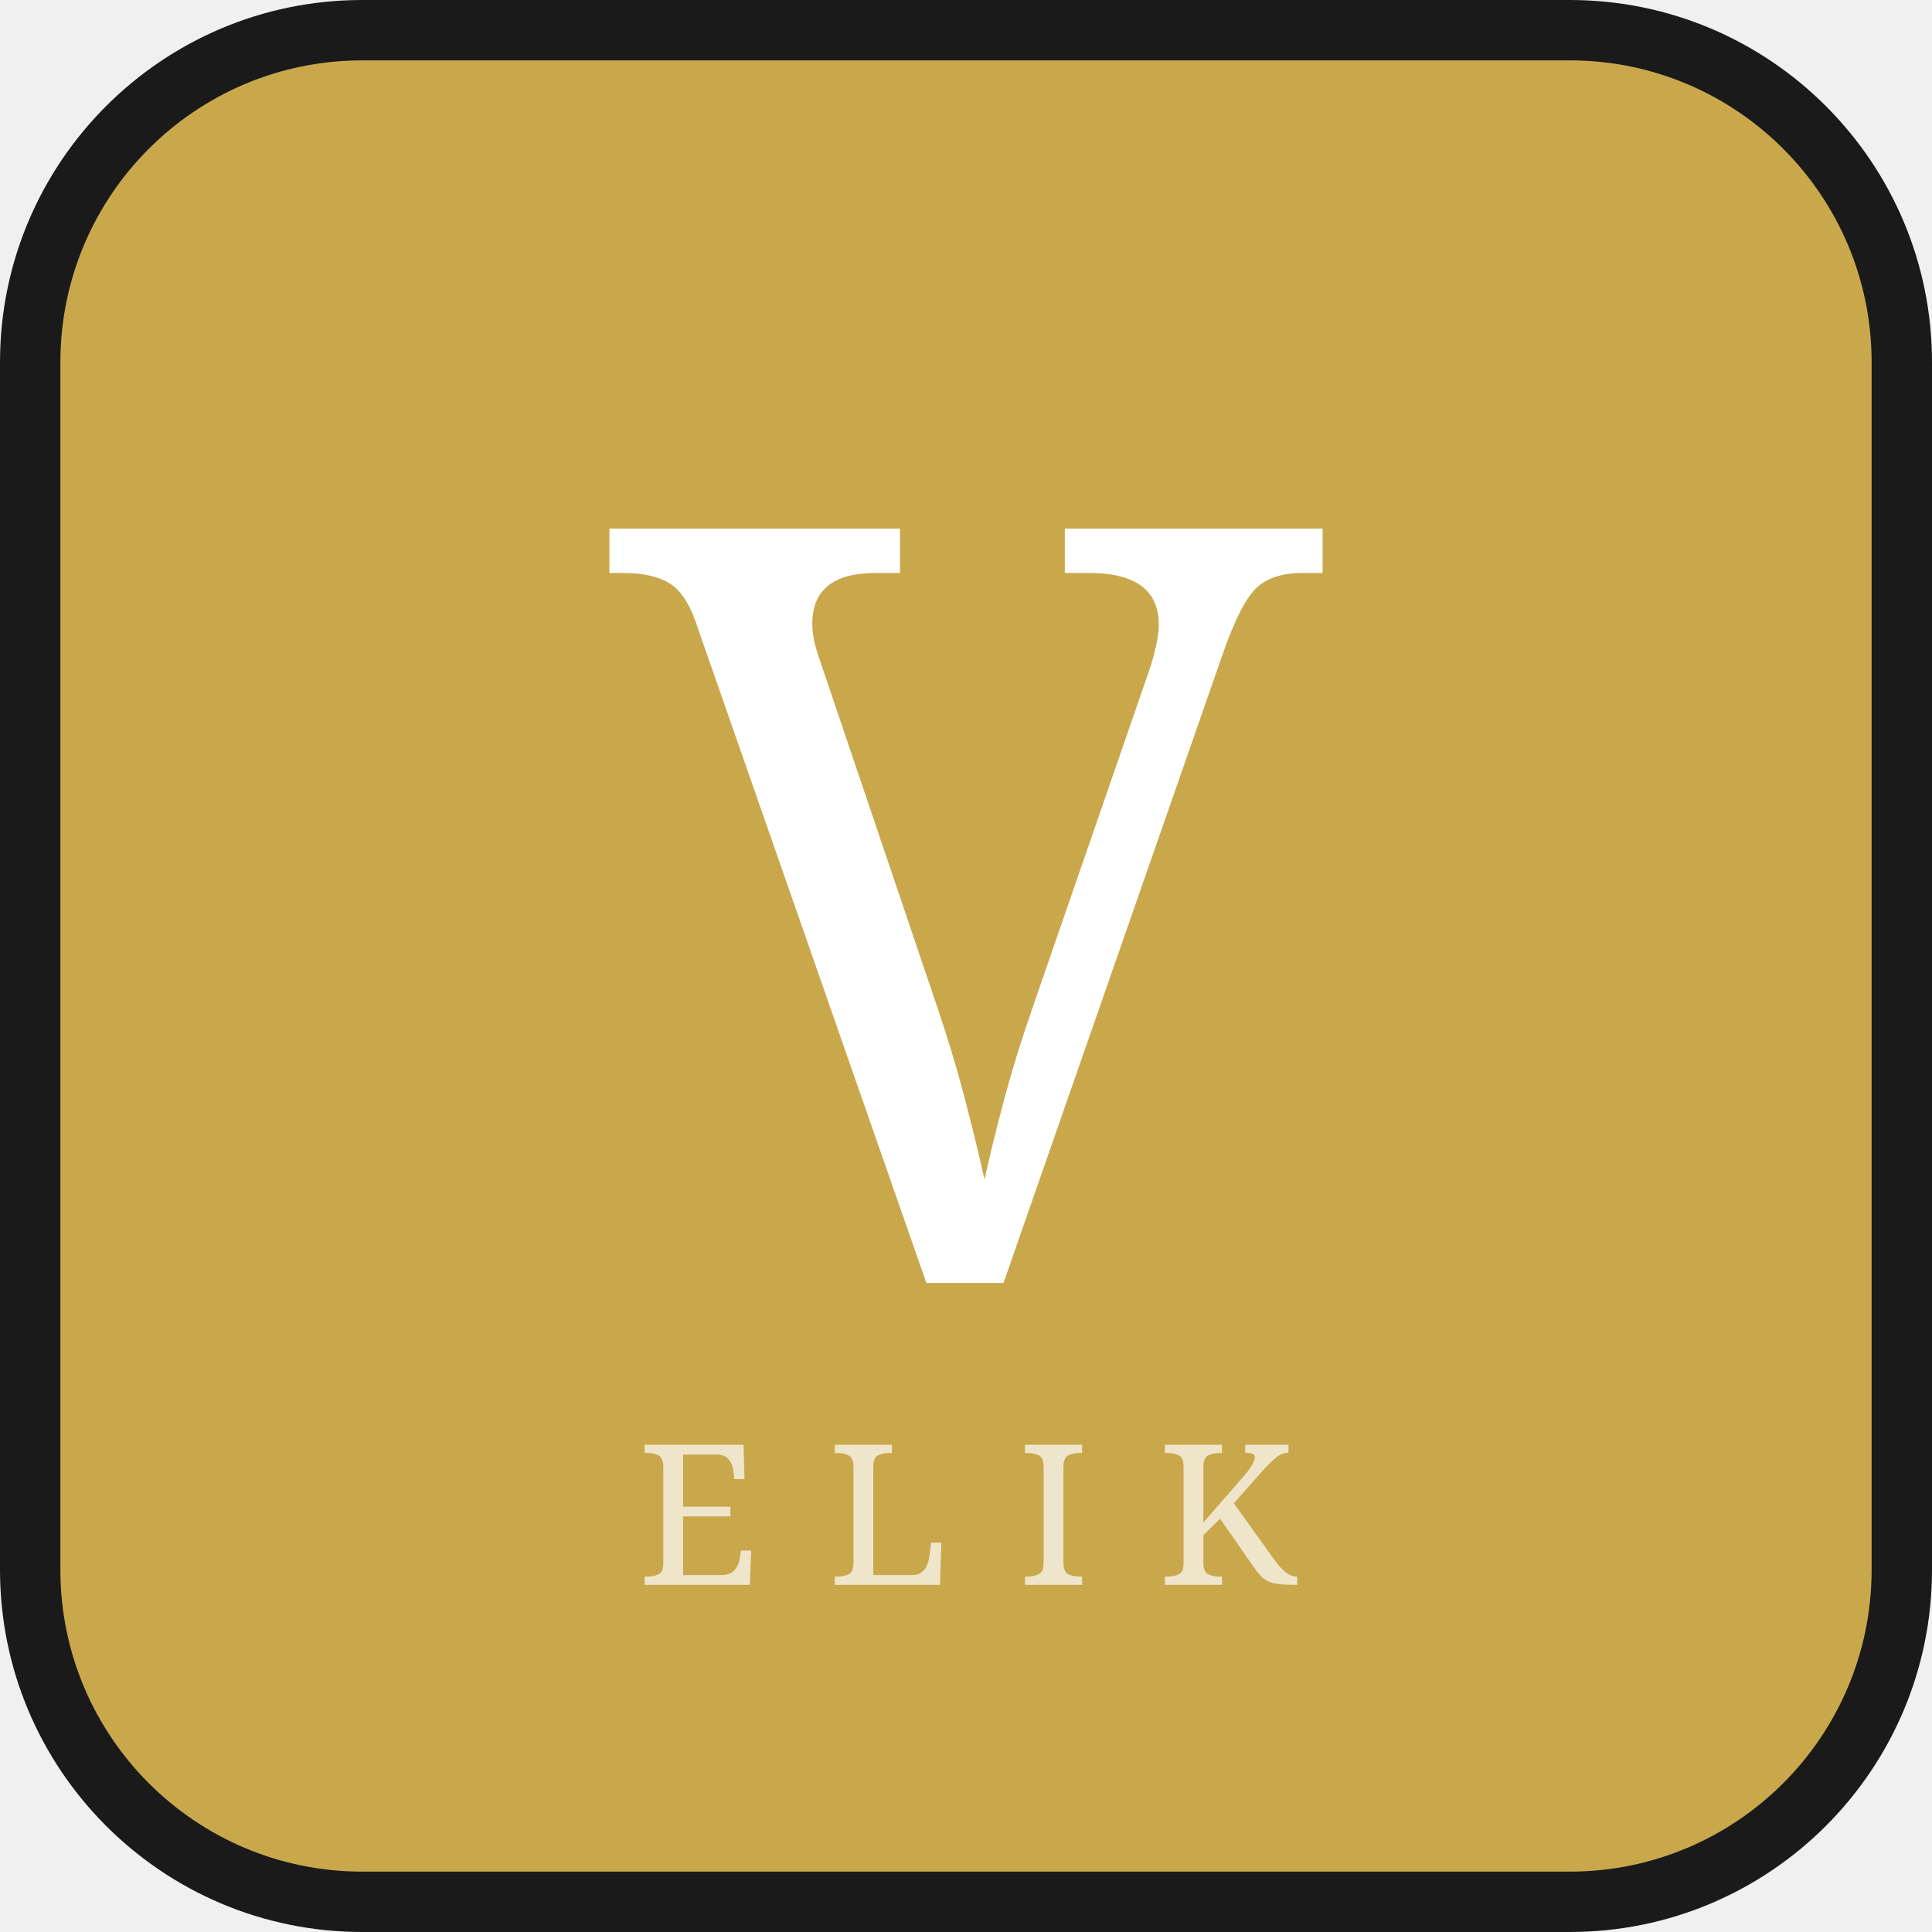
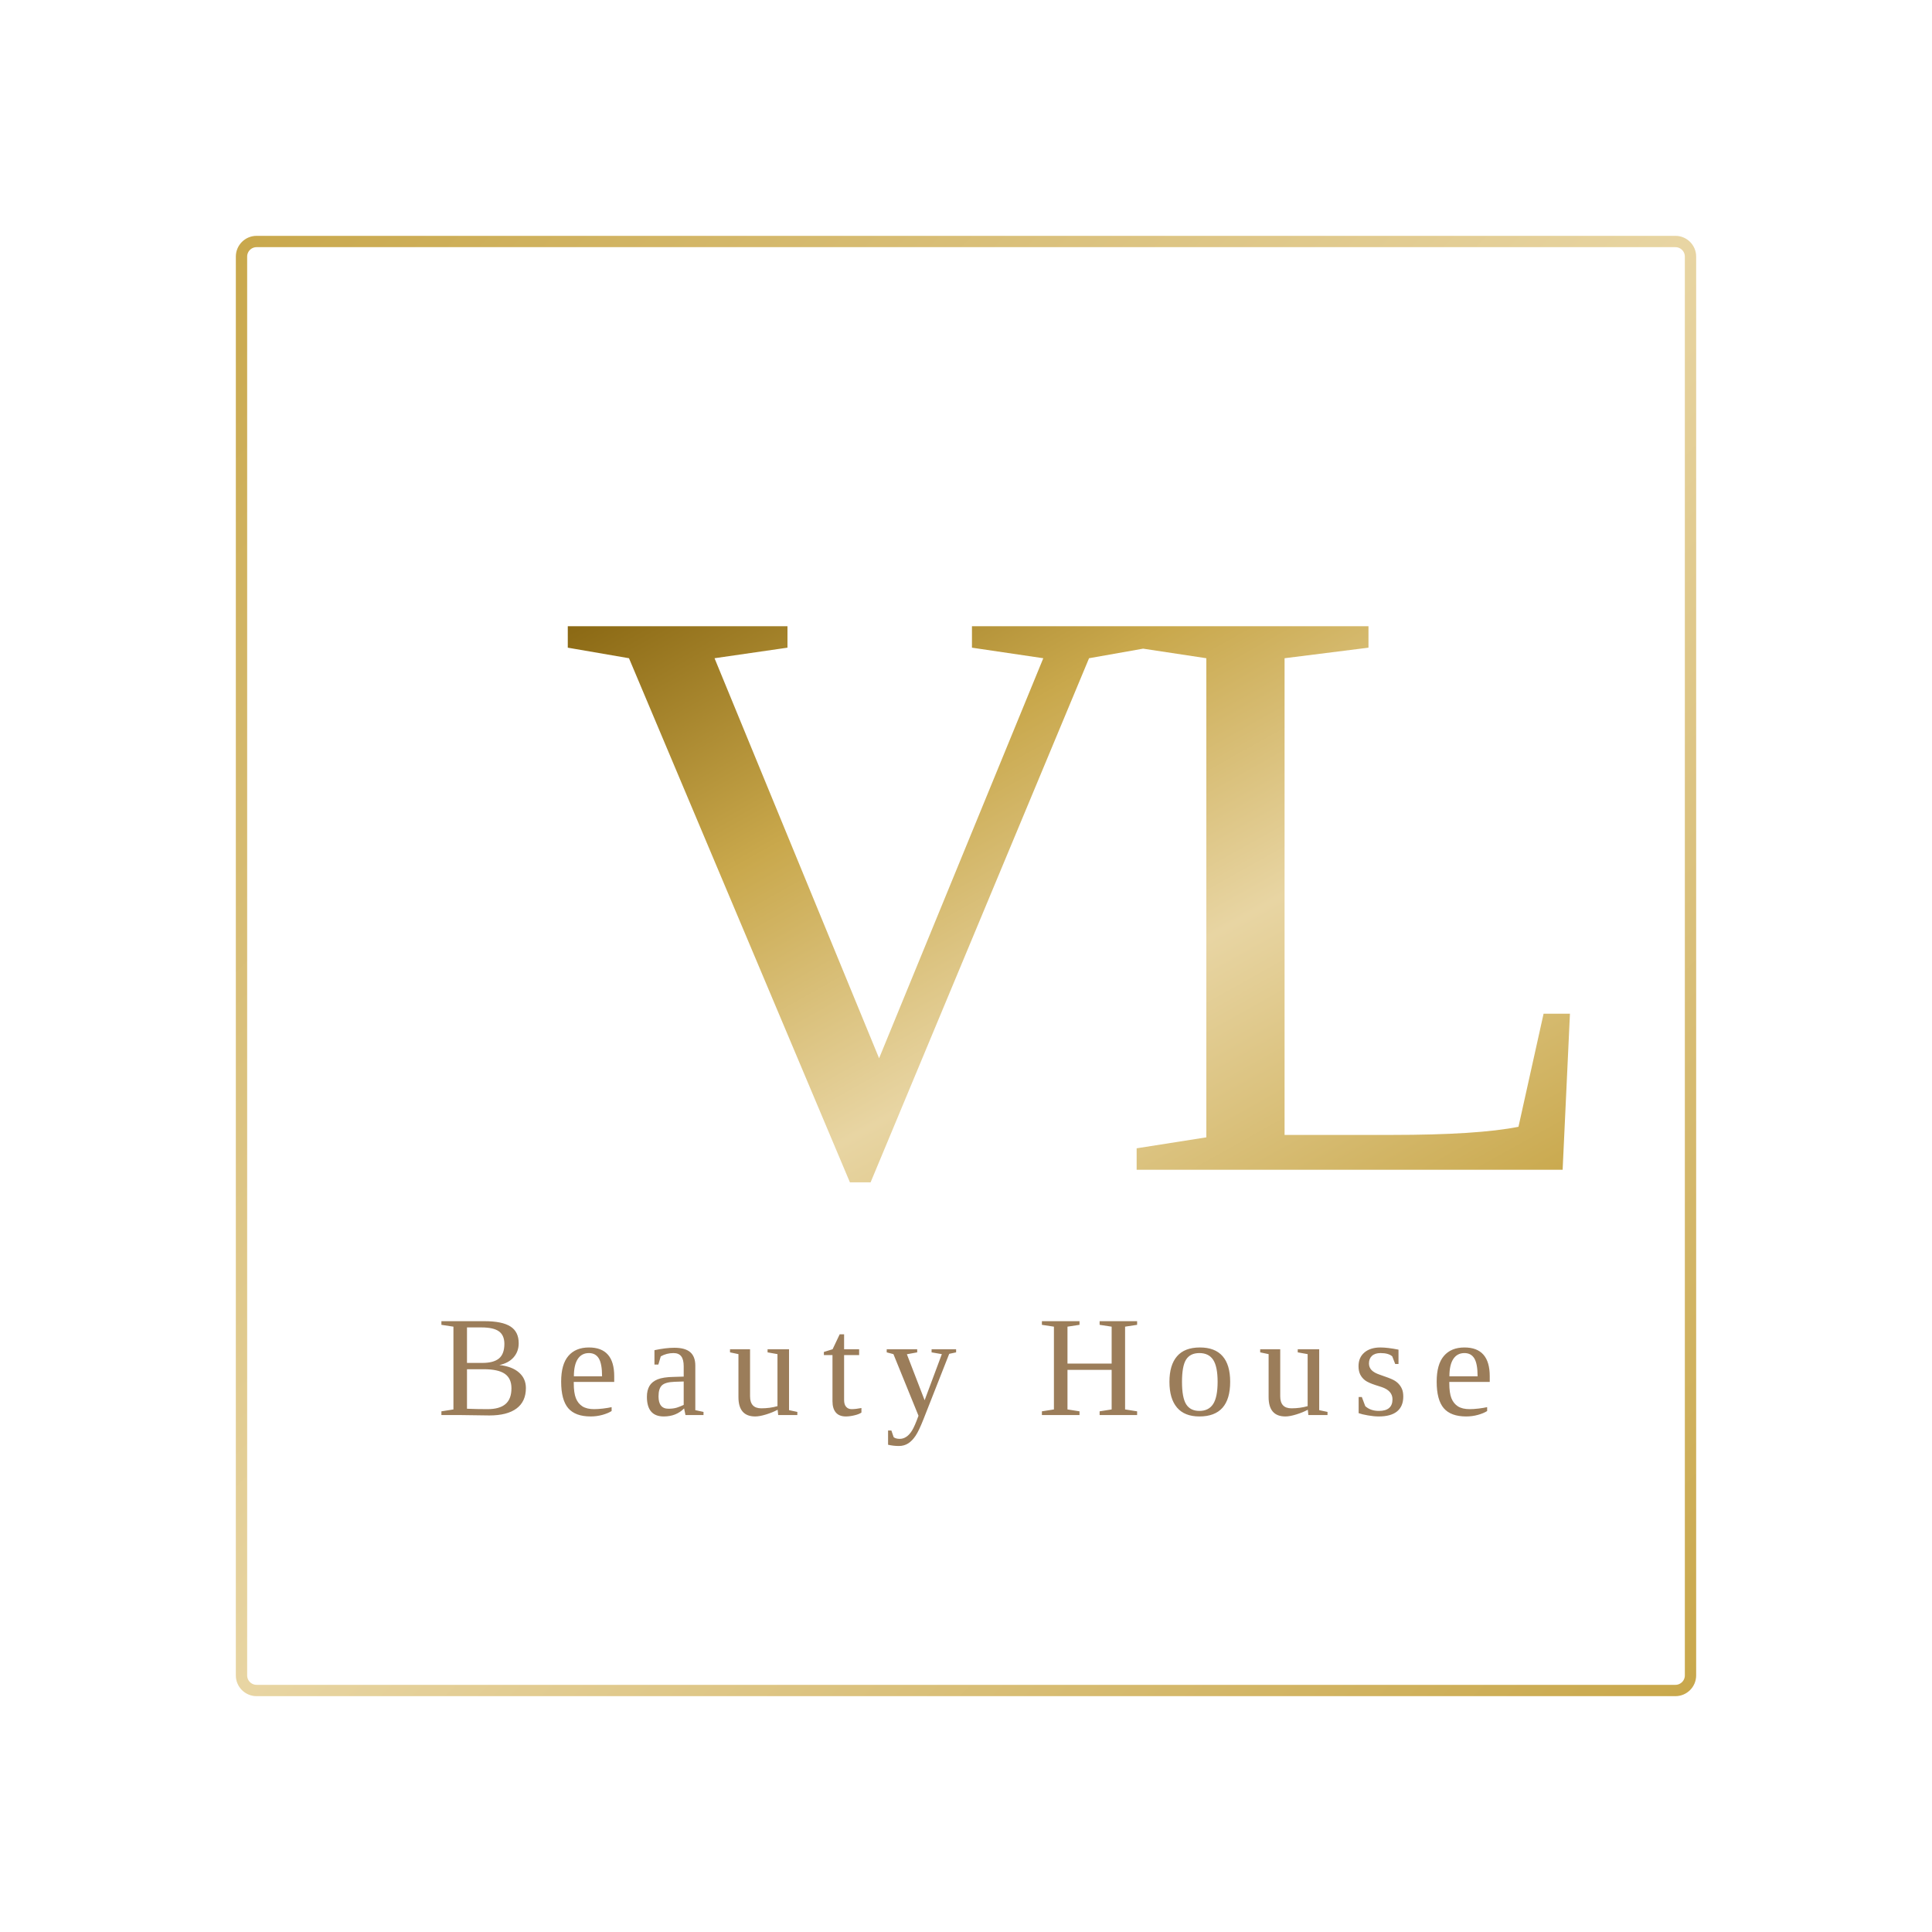
<svg xmlns="http://www.w3.org/2000/svg" viewBox="0 0 512 512">
-   <rect width="512" height="512" rx="96" fill="#1a1a1a" />
-   <rect x="16" y="16" width="480" height="480" rx="80" fill="#C9A84C" />
-   <text x="256" y="340" font-family="Georgia, serif" font-size="280" font-weight="400" fill="white" text-anchor="middle" letter-spacing="-8">V</text>
-   <text x="256" y="420" font-family="Georgia, serif" font-size="52" font-weight="300" fill="rgba(255,255,255,0.7)" text-anchor="middle" letter-spacing="18">ELIK</text>
+   <defs>
+     <linearGradient id="goldVL" x1="0%" y1="0%" x2="100%" y2="100%">
+       <stop offset="0%" stop-color="#8B6914" />
+       <stop offset="30%" stop-color="#C9A84C" />
+       <stop offset="60%" stop-color="#E8D5A3" />
+       <stop offset="100%" stop-color="#C9A84C" />
+     </linearGradient>
+     <linearGradient id="goldFrame" x1="0%" y1="0%" x2="100%" y2="100%">
+       <stop offset="0%" stop-color="#C9A84C" />
+       <stop offset="50%" stop-color="#E8D5A3" />
+       <stop offset="100%" stop-color="#C9A84C" />
+     </linearGradient>
+   </defs>
+   <rect width="512" height="512" fill="white" />
+   <rect x="64" y="64" width="384" height="384" rx="4" fill="none" stroke="url(#goldFrame)" stroke-width="3" />
+   <text x="148" y="310" font-family="Georgia, 'Times New Roman', serif" font-size="220" font-weight="400" fill="url(#goldVL)" letter-spacing="-12">VL</text>
+   <text x="256" y="375" font-family="Georgia, 'Times New Roman', serif" font-size="38" font-weight="300" fill="#9B7D5A" text-anchor="middle" letter-spacing="6">Beauty House</text>
</svg>
